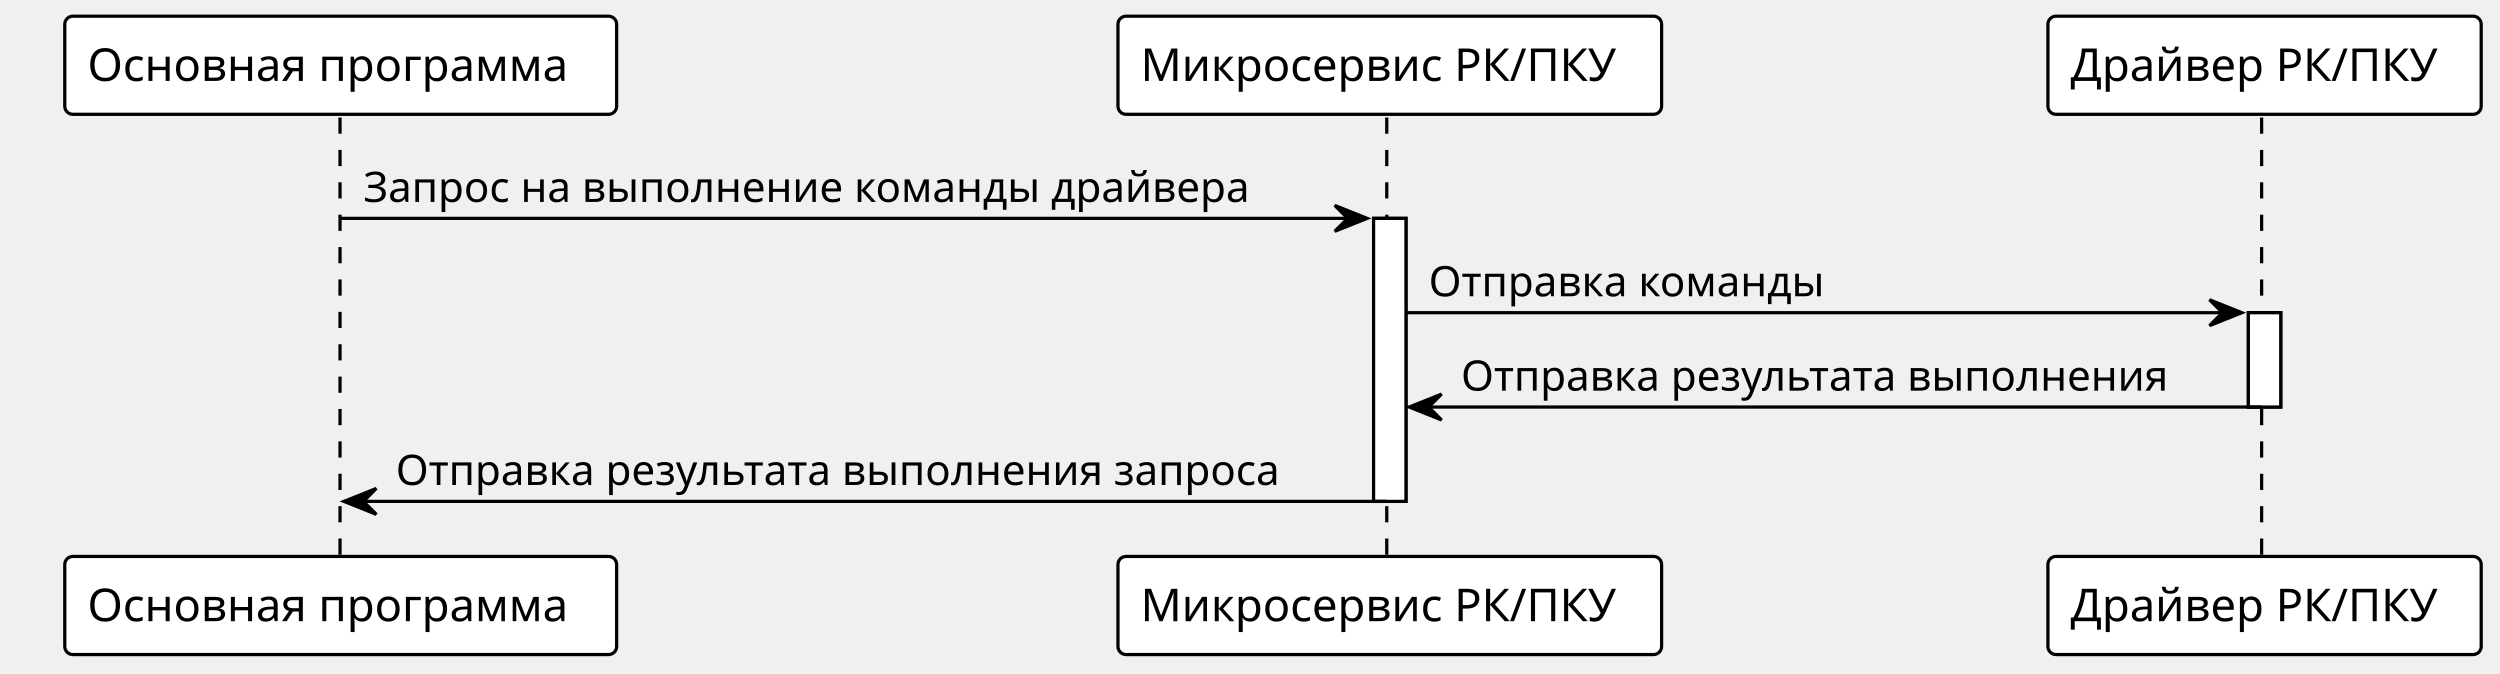
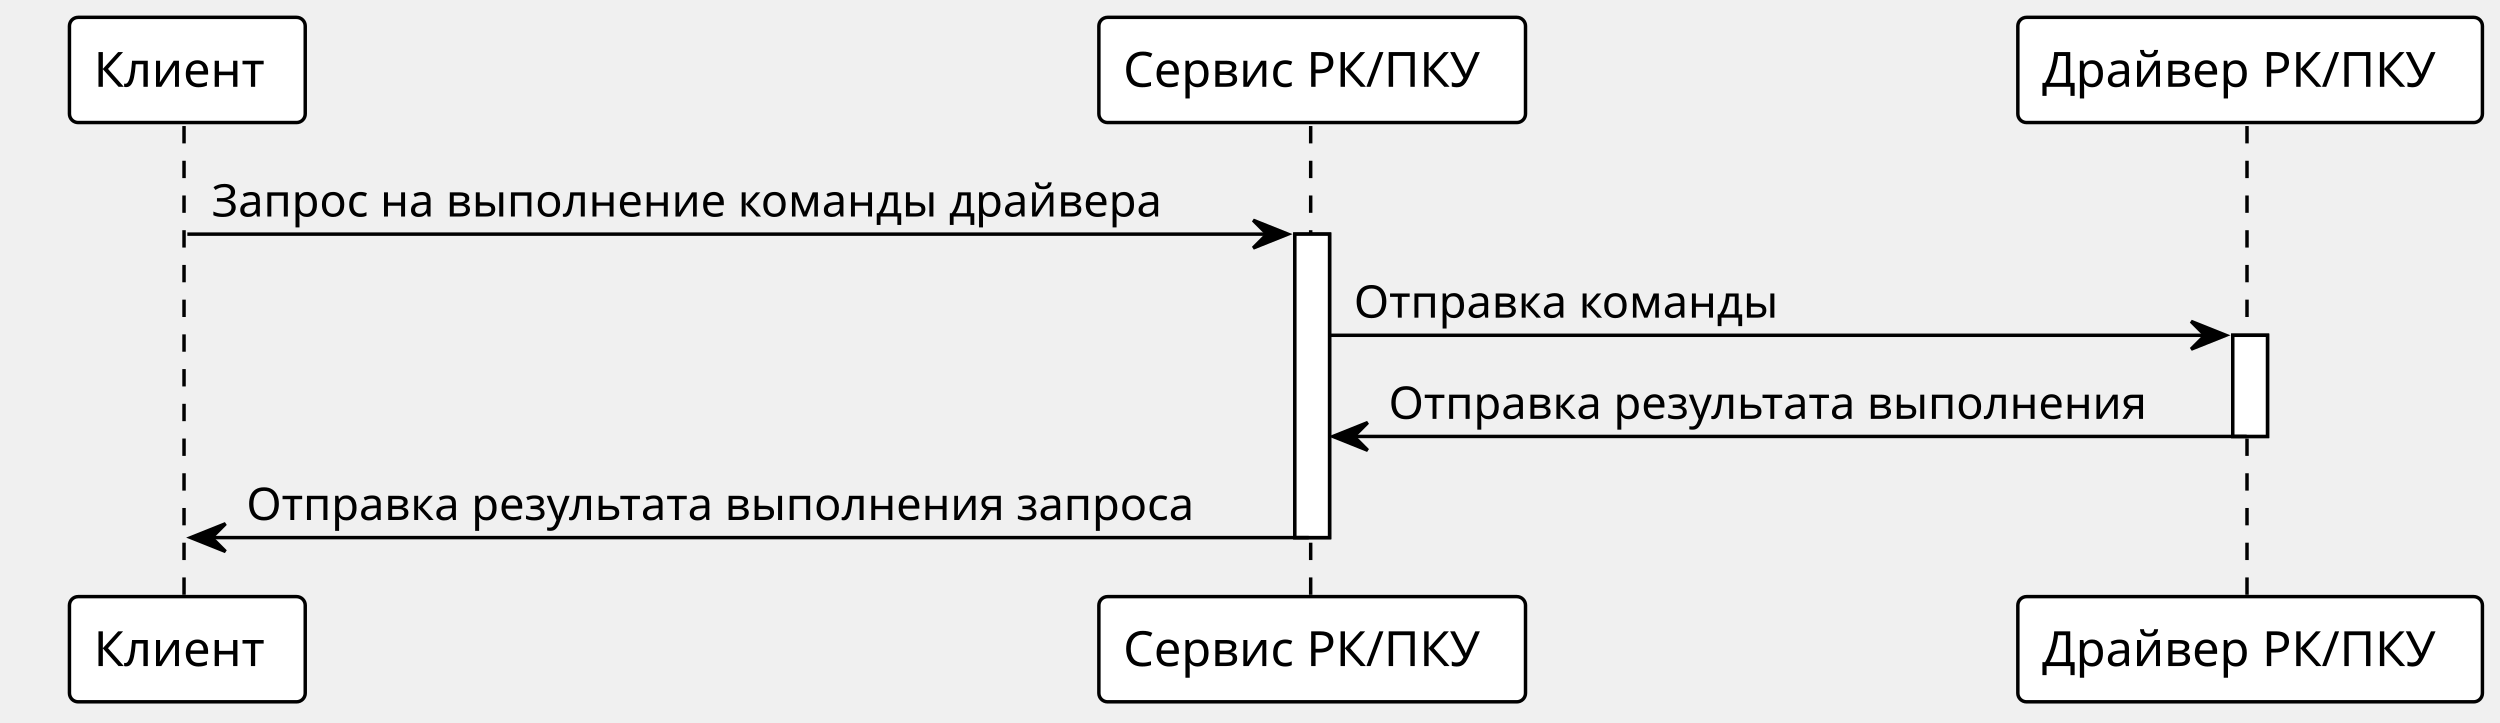
- <svg xmlns="http://www.w3.org/2000/svg" contentStyleType="text/css" data-diagram-type="SEQUENCE" height="208px" preserveAspectRatio="none" style="width:772px;height:208px;background:#FFFFFF;" version="1.1" viewBox="0 0 772 208" width="772px" zoomAndPan="magnify">
+ <svg xmlns="http://www.w3.org/2000/svg" contentStyleType="text/css" data-diagram-type="SEQUENCE" height="208px" preserveAspectRatio="none" style="width:720px;height:208px;background:#FFFFFF;" version="1.1" viewBox="0 0 720 208" width="720px" zoomAndPan="magnify">
  <defs />
  <g>
    <g>
-       <rect fill="#FFFFFF" height="87.398" style="stroke:#000000;stroke-width:1;" width="10" x="424.166" y="67.43" />
+       <rect fill="#FFFFFF" height="87.398" style="stroke:#000000;stroke-width:1;" width="10" x="372.911" y="67.43" />
    </g>
    <g>
-       <rect fill="#FFFFFF" height="29.133" style="stroke:#000000;stroke-width:1;" width="10" x="694.293" y="96.562" />
+       <rect fill="#FFFFFF" height="29.133" style="stroke:#000000;stroke-width:1;" width="10" x="643.037" y="96.562" />
    </g>
    <g>
-       <rect fill="#000000" fill-opacity="0" height="136.531" width="8" x="101.21" y="36.297" />
-       <line style="stroke:#000000;stroke-width:1;stroke-dasharray:5,5;" x1="105" x2="105" y1="36.297" y2="172.828" />
+       <rect fill="#000000" fill-opacity="0" height="136.531" width="8" x="49.954" y="36.297" />
+       <line style="stroke:#000000;stroke-width:1;stroke-dasharray:5,5;" x1="53" x2="53" y1="36.297" y2="172.828" />
    </g>
    <g>
-       <rect fill="#000000" fill-opacity="0" height="136.531" width="8" x="425.166" y="36.297" />
-       <line style="stroke:#000000;stroke-width:1;stroke-dasharray:5,5;" x1="428.228" x2="428.228" y1="36.297" y2="172.828" />
+       <rect fill="#000000" fill-opacity="0" height="136.531" width="8" x="373.911" y="36.297" />
+       <line style="stroke:#000000;stroke-width:1;stroke-dasharray:5,5;" x1="377.476" x2="377.476" y1="36.297" y2="172.828" />
    </g>
    <g>
-       <rect fill="#000000" fill-opacity="0" height="136.531" width="8" x="695.293" y="36.297" />
-       <line style="stroke:#000000;stroke-width:1;stroke-dasharray:5,5;" x1="698.393" x2="698.393" y1="36.297" y2="172.828" />
+       <rect fill="#000000" fill-opacity="0" height="136.531" width="8" x="644.037" y="36.297" />
+       <line style="stroke:#000000;stroke-width:1;stroke-dasharray:5,5;" x1="647.137" x2="647.137" y1="36.297" y2="172.828" />
    </g>
    <g class="participant participant-head" data-participant="GUI">
-       <rect fill="#FFFFFF" height="30.297" rx="2.5" ry="2.5" style="stroke:#000000;stroke-width:1;" width="170.42" x="20" y="5" />
-       <text fill="#000000" font-family="Verdana" font-size="14" lengthAdjust="spacing" textLength="156.42" x="27" y="24.995">Основная программа</text>
+       <rect fill="#FFFFFF" height="30.297" rx="2.5" ry="2.5" style="stroke:#000000;stroke-width:1;" width="67.908" x="20" y="5" />
+       <text fill="#000000" font-family="Verdana" font-size="14" lengthAdjust="spacing" textLength="53.908" x="27" y="24.995">Клиент</text>
    </g>
    <g class="participant participant-tail" data-participant="GUI">
-       <rect fill="#FFFFFF" height="30.297" rx="2.5" ry="2.5" style="stroke:#000000;stroke-width:1;" width="170.42" x="20" y="171.828" />
-       <text fill="#000000" font-family="Verdana" font-size="14" lengthAdjust="spacing" textLength="156.42" x="27" y="191.823">Основная программа</text>
+       <rect fill="#FFFFFF" height="30.297" rx="2.5" ry="2.5" style="stroke:#000000;stroke-width:1;" width="67.908" x="20" y="171.828" />
+       <text fill="#000000" font-family="Verdana" font-size="14" lengthAdjust="spacing" textLength="53.908" x="27" y="191.823">Клиент</text>
    </g>
    <g class="participant participant-head" data-participant="PkuService">
-       <rect fill="#FFFFFF" height="30.297" rx="2.5" ry="2.5" style="stroke:#000000;stroke-width:1;" width="167.877" x="345.228" y="5" />
-       <text fill="#000000" font-family="Verdana" font-size="14" lengthAdjust="spacing" textLength="153.877" x="352.228" y="24.995">Микросервис РК/ПКУ</text>
+       <rect fill="#FFFFFF" height="30.297" rx="2.5" ry="2.5" style="stroke:#000000;stroke-width:1;" width="122.869" x="316.476" y="5" />
+       <text fill="#000000" font-family="Verdana" font-size="14" lengthAdjust="spacing" textLength="108.869" x="323.476" y="24.995">Сервис РК/ПКУ</text>
    </g>
    <g class="participant participant-tail" data-participant="PkuService">
-       <rect fill="#FFFFFF" height="30.297" rx="2.5" ry="2.5" style="stroke:#000000;stroke-width:1;" width="167.877" x="345.228" y="171.828" />
-       <text fill="#000000" font-family="Verdana" font-size="14" lengthAdjust="spacing" textLength="153.877" x="352.228" y="191.823">Микросервис РК/ПКУ</text>
+       <rect fill="#FFFFFF" height="30.297" rx="2.5" ry="2.5" style="stroke:#000000;stroke-width:1;" width="122.869" x="316.476" y="171.828" />
+       <text fill="#000000" font-family="Verdana" font-size="14" lengthAdjust="spacing" textLength="108.869" x="323.476" y="191.823">Сервис РК/ПКУ</text>
    </g>
    <g class="participant participant-head" data-participant="PkuDriver">
-       <rect fill="#FFFFFF" height="30.297" rx="2.5" ry="2.5" style="stroke:#000000;stroke-width:1;" width="133.8" x="632.393" y="5" />
-       <text fill="#000000" font-family="Verdana" font-size="14" lengthAdjust="spacing" textLength="119.8" x="639.393" y="24.995">Драйвер РК/ПКУ</text>
+       <rect fill="#FFFFFF" height="30.297" rx="2.5" ry="2.5" style="stroke:#000000;stroke-width:1;" width="133.8" x="581.137" y="5" />
+       <text fill="#000000" font-family="Verdana" font-size="14" lengthAdjust="spacing" textLength="119.8" x="588.137" y="24.995">Драйвер РК/ПКУ</text>
    </g>
    <g class="participant participant-tail" data-participant="PkuDriver">
-       <rect fill="#FFFFFF" height="30.297" rx="2.5" ry="2.5" style="stroke:#000000;stroke-width:1;" width="133.8" x="632.393" y="171.828" />
-       <text fill="#000000" font-family="Verdana" font-size="14" lengthAdjust="spacing" textLength="119.8" x="639.393" y="191.823">Драйвер РК/ПКУ</text>
+       <rect fill="#FFFFFF" height="30.297" rx="2.5" ry="2.5" style="stroke:#000000;stroke-width:1;" width="133.8" x="581.137" y="171.828" />
+       <text fill="#000000" font-family="Verdana" font-size="14" lengthAdjust="spacing" textLength="119.8" x="588.137" y="191.823">Драйвер РК/ПКУ</text>
    </g>
    <g>
-       <rect fill="#FFFFFF" height="87.398" style="stroke:#000000;stroke-width:1;" width="10" x="424.166" y="67.43" />
+       <rect fill="#FFFFFF" height="87.398" style="stroke:#000000;stroke-width:1;" width="10" x="372.911" y="67.43" />
    </g>
    <g>
-       <rect fill="#FFFFFF" height="29.133" style="stroke:#000000;stroke-width:1;" width="10" x="694.293" y="96.562" />
+       <rect fill="#FFFFFF" height="29.133" style="stroke:#000000;stroke-width:1;" width="10" x="643.037" y="96.562" />
    </g>
    <g class="message" data-participant-1="GUI" data-participant-2="PkuService">
-       <polygon fill="#000000" points="412.166,63.43,422.166,67.43,412.166,71.43,416.166,67.43" style="stroke:#000000;stroke-width:1;" />
-       <line style="stroke:#000000;stroke-width:1;" x1="105.21" x2="418.166" y1="67.43" y2="67.43" />
-       <text fill="#000000" font-family="Verdana" font-size="13" lengthAdjust="spacing" textLength="292.144" x="112.21" y="62.364">Запрос на выполнение команды драйвера</text>
+       <polygon fill="#000000" points="360.911,63.43,370.911,67.43,360.911,71.43,364.911,67.43" style="stroke:#000000;stroke-width:1;" />
+       <line style="stroke:#000000;stroke-width:1;" x1="53.954" x2="366.911" y1="67.43" y2="67.43" />
+       <text fill="#000000" font-family="Verdana" font-size="13" lengthAdjust="spacing" textLength="292.144" x="60.954" y="62.364">Запрос на выполнение команды драйвера</text>
    </g>
    <g class="message" data-participant-1="PkuService" data-participant-2="PkuDriver">
-       <polygon fill="#000000" points="682.293,92.562,692.293,96.562,682.293,100.562,686.293,96.562" style="stroke:#000000;stroke-width:1;" />
-       <line style="stroke:#000000;stroke-width:1;" x1="434.166" x2="688.293" y1="96.562" y2="96.562" />
-       <text fill="#000000" font-family="Verdana" font-size="13" lengthAdjust="spacing" textLength="131.466" x="441.166" y="91.497">Отправка команды</text>
+       <polygon fill="#000000" points="631.037,92.562,641.037,96.562,631.037,100.562,635.037,96.562" style="stroke:#000000;stroke-width:1;" />
+       <line style="stroke:#000000;stroke-width:1;" x1="382.911" x2="637.037" y1="96.562" y2="96.562" />
+       <text fill="#000000" font-family="Verdana" font-size="13" lengthAdjust="spacing" textLength="131.466" x="389.911" y="91.497">Отправка команды</text>
    </g>
    <g class="message" data-participant-1="PkuDriver" data-participant-2="PkuService">
-       <polygon fill="#000000" points="445.166,121.695,435.166,125.695,445.166,129.695,441.166,125.695" style="stroke:#000000;stroke-width:1;" />
-       <line style="stroke:#000000;stroke-width:1;" x1="439.166" x2="698.293" y1="125.695" y2="125.695" />
-       <text fill="#000000" font-family="Verdana" font-size="13" lengthAdjust="spacing" textLength="236.126" x="451.166" y="120.629">Отправка результата выполнения</text>
+       <polygon fill="#000000" points="393.911,121.695,383.911,125.695,393.911,129.695,389.911,125.695" style="stroke:#000000;stroke-width:1;" />
+       <line style="stroke:#000000;stroke-width:1;" x1="387.911" x2="647.037" y1="125.695" y2="125.695" />
+       <text fill="#000000" font-family="Verdana" font-size="13" lengthAdjust="spacing" textLength="236.126" x="399.911" y="120.629">Отправка результата выполнения</text>
    </g>
    <g class="message" data-participant-1="PkuService" data-participant-2="GUI">
-       <polygon fill="#000000" points="116.21,150.828,106.21,154.828,116.21,158.828,112.21,154.828" style="stroke:#000000;stroke-width:1;" />
-       <line style="stroke:#000000;stroke-width:1;" x1="110.21" x2="428.166" y1="154.828" y2="154.828" />
-       <text fill="#000000" font-family="Verdana" font-size="13" lengthAdjust="spacing" textLength="294.957" x="122.21" y="149.762">Отправка результата выполнения запроса</text>
+       <polygon fill="#000000" points="64.954,150.828,54.954,154.828,64.954,158.828,60.954,154.828" style="stroke:#000000;stroke-width:1;" />
+       <line style="stroke:#000000;stroke-width:1;" x1="58.954" x2="376.911" y1="154.828" y2="154.828" />
+       <text fill="#000000" font-family="Verdana" font-size="13" lengthAdjust="spacing" textLength="294.957" x="70.954" y="149.762">Отправка результата выполнения запроса</text>
    </g>
  </g>
</svg>
